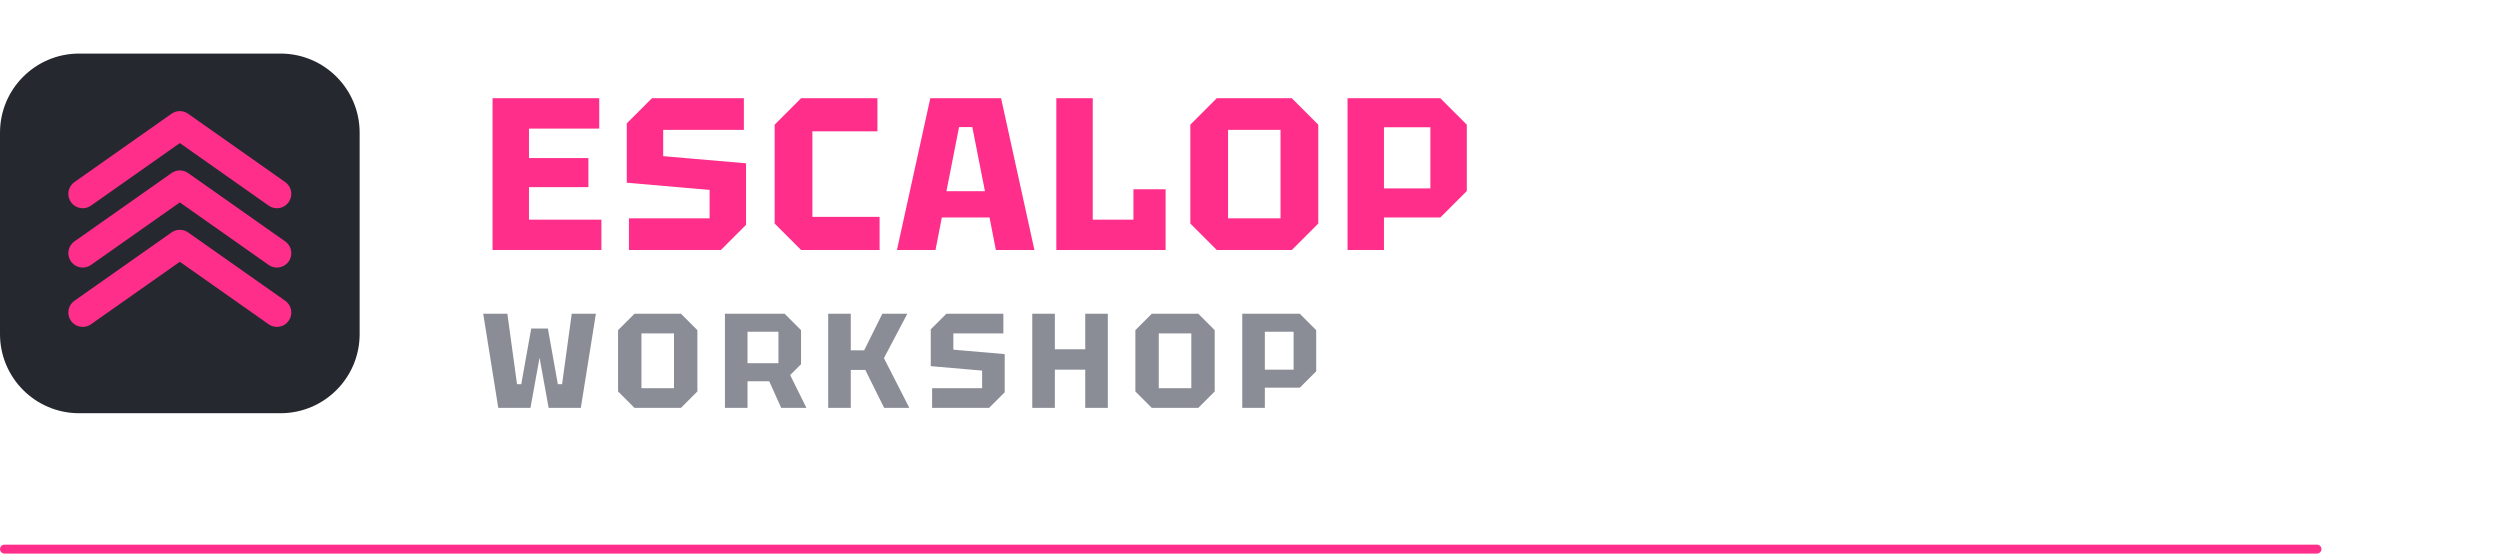
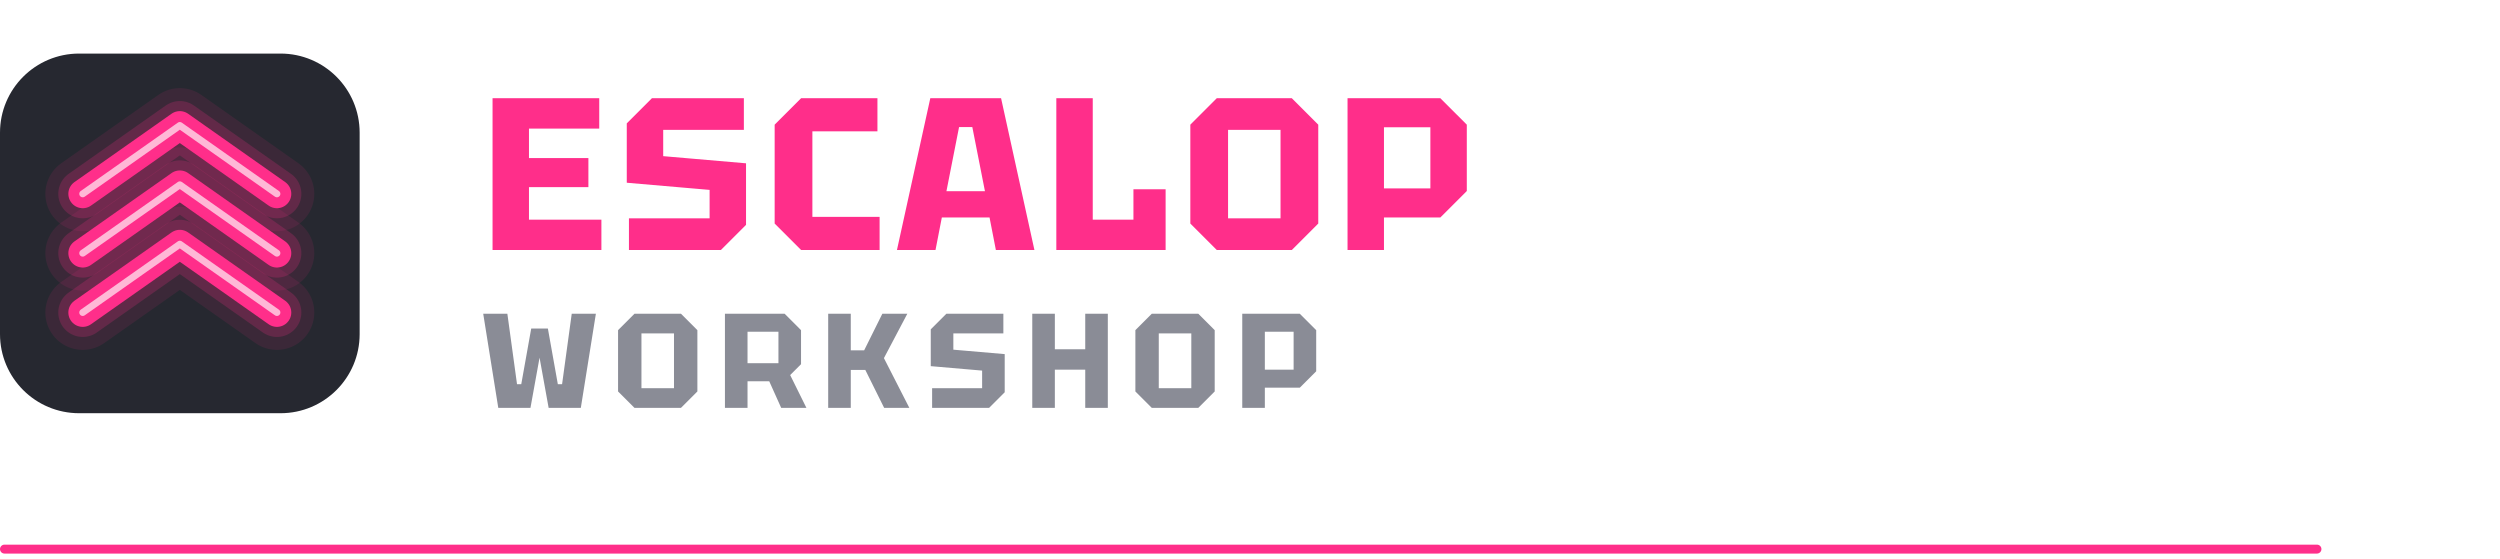
<svg xmlns="http://www.w3.org/2000/svg" width="560" height="125" viewBox="0 0 560 125">
  <rect x="0" y="12" width="80.56" height="80.56" rx="17.72" fill="#262830" />
+   <polyline points="18.53,43.42 40.28,28.11 62.03,43.42" fill="none" stroke-linecap="round" stroke-linejoin="round" stroke="#FF2E8A" stroke-opacity="0.10" stroke-width="16.74" />
+   <polyline points="18.53,43.42 40.28,28.11 62.03,43.42" fill="none" stroke-linecap="round" stroke-linejoin="round" stroke="#FF2E8A" stroke-opacity="0.20" stroke-width="10.95" />
  <polyline points="18.53,43.42 40.28,28.11 62.03,43.42" fill="none" stroke="#FF2E8A" stroke-width="6.44" stroke-linecap="round" stroke-linejoin="round" />
+   <polyline points="18.53,43.42 40.28,28.11 62.03,43.42" fill="none" stroke-linecap="round" stroke-linejoin="round" stroke="#FFB8D6" stroke-width="1.55" />
+   <polyline points="18.53,56.71 40.28,41.40 62.03,56.71" fill="none" stroke-linecap="round" stroke-linejoin="round" stroke="#FF2E8A" stroke-opacity="0.10" stroke-width="16.74" />
+   <polyline points="18.53,56.71 40.28,41.40 62.03,56.71" fill="none" stroke-linecap="round" stroke-linejoin="round" stroke="#FF2E8A" stroke-opacity="0.20" stroke-width="10.95" />
  <polyline points="18.53,56.71 40.28,41.40 62.03,56.71" fill="none" stroke="#FF2E8A" stroke-width="6.44" stroke-linecap="round" stroke-linejoin="round" />
+   <polyline points="18.53,56.71 40.28,41.40 62.03,56.71" fill="none" stroke-linecap="round" stroke-linejoin="round" stroke="#FFB8D6" stroke-width="1.55" />
+   <polyline points="18.53,70.00 40.28,54.70 62.03,70.00" fill="none" stroke-linecap="round" stroke-linejoin="round" stroke="#FF2E8A" stroke-opacity="0.10" stroke-width="16.74" />
+   <polyline points="18.53,70.00 40.28,54.70 62.03,70.00" fill="none" stroke-linecap="round" stroke-linejoin="round" stroke="#FF2E8A" stroke-opacity="0.20" stroke-width="10.95" />
  <polyline points="18.53,70.00 40.28,54.70 62.03,70.00" fill="none" stroke="#FF2E8A" stroke-width="6.44" stroke-linecap="round" stroke-linejoin="round" />
+   <polyline points="18.53,70.00 40.28,54.70 62.03,70.00" fill="none" stroke-linecap="round" stroke-linejoin="round" stroke="#FFB8D6" stroke-width="1.55" />
  <path d="M110.331 56.0V22.0H134.229V28.8H118.491V35.406H131.8V41.914H118.491V49.2H134.714V56.0ZM140.883 56.0V48.909H158.952V42.536L140.397 40.933V27.634L146.031 22.0H166.626V29.091H148.557V34.978L167.111 36.581V50.366L161.477 56.0ZM173.523 50.074V27.926L179.449 22.0H196.546V29.422H181.974V48.578H197.031V56.0H179.449ZM200.917 56.0 208.388 22.0H224.241L231.711 56.0H223.076L221.657 48.714H210.971L209.553 56.0ZM212.001 42.827H220.628L217.801 28.47H214.828ZM236.617 56.0V22.0H244.777V49.2H253.889V42.4H261.097V56.0ZM266.634 50.074V27.926L272.56 22.0H289.366L295.291 27.926V50.074L289.366 56.0H272.56ZM275.086 29.091V48.909H286.84V29.091ZM310.008 42.206H320.403V28.508H310.008ZM328.563 27.926V42.789L322.637 48.714H310.008V56.0H301.849V22.0H322.637Z" fill="#FF2E8A" />
  <path d="M111.614 91.36 108.241 70.28H113.649L115.812 86.06H116.763L118.992 73.593H122.726L124.954 86.06H125.906L128.068 70.28H133.477L130.104 91.36H122.895L120.859 80.115L118.823 91.36ZM138.446 87.686V73.954L142.119 70.28H152.539L156.213 73.954V87.686L152.539 91.36H142.119ZM143.685 74.677V86.963H150.973V74.677ZM167.446 81.362H174.372V74.315H167.446ZM179.431 73.954V81.579L176.998 84.012L180.636 91.36H174.986L172.306 85.397H167.446V91.36H162.386V70.28H175.757ZM185.514 91.36V70.28H190.573V78.471H193.573L197.644 70.28H203.239L197.999 80.218L203.691 91.36H198.048L193.832 82.868H190.573V91.36ZM208.793 91.36V86.963H219.995V83.012L208.491 82.019V73.773L211.985 70.28H224.753V74.677H213.55V78.327L225.054 79.32V87.867L221.561 91.36ZM231.228 91.36V70.28H236.287V78.23H243.093V70.28H248.152V91.36H243.093V82.807H236.287V91.36ZM254.325 87.686V73.954L257.999 70.28H268.419L272.093 73.954V87.686L268.419 91.36H257.999ZM259.565 74.677V86.963H266.853V74.677ZM283.325 82.808H289.77V74.315H283.325ZM294.829 73.954V83.169L291.155 86.843H283.325V91.36H278.266V70.28H291.155Z" fill="#8a8c96" />
  <rect x="0" y="122" width="520" height="2" rx="1" fill="#FF2E8A" />
</svg>
